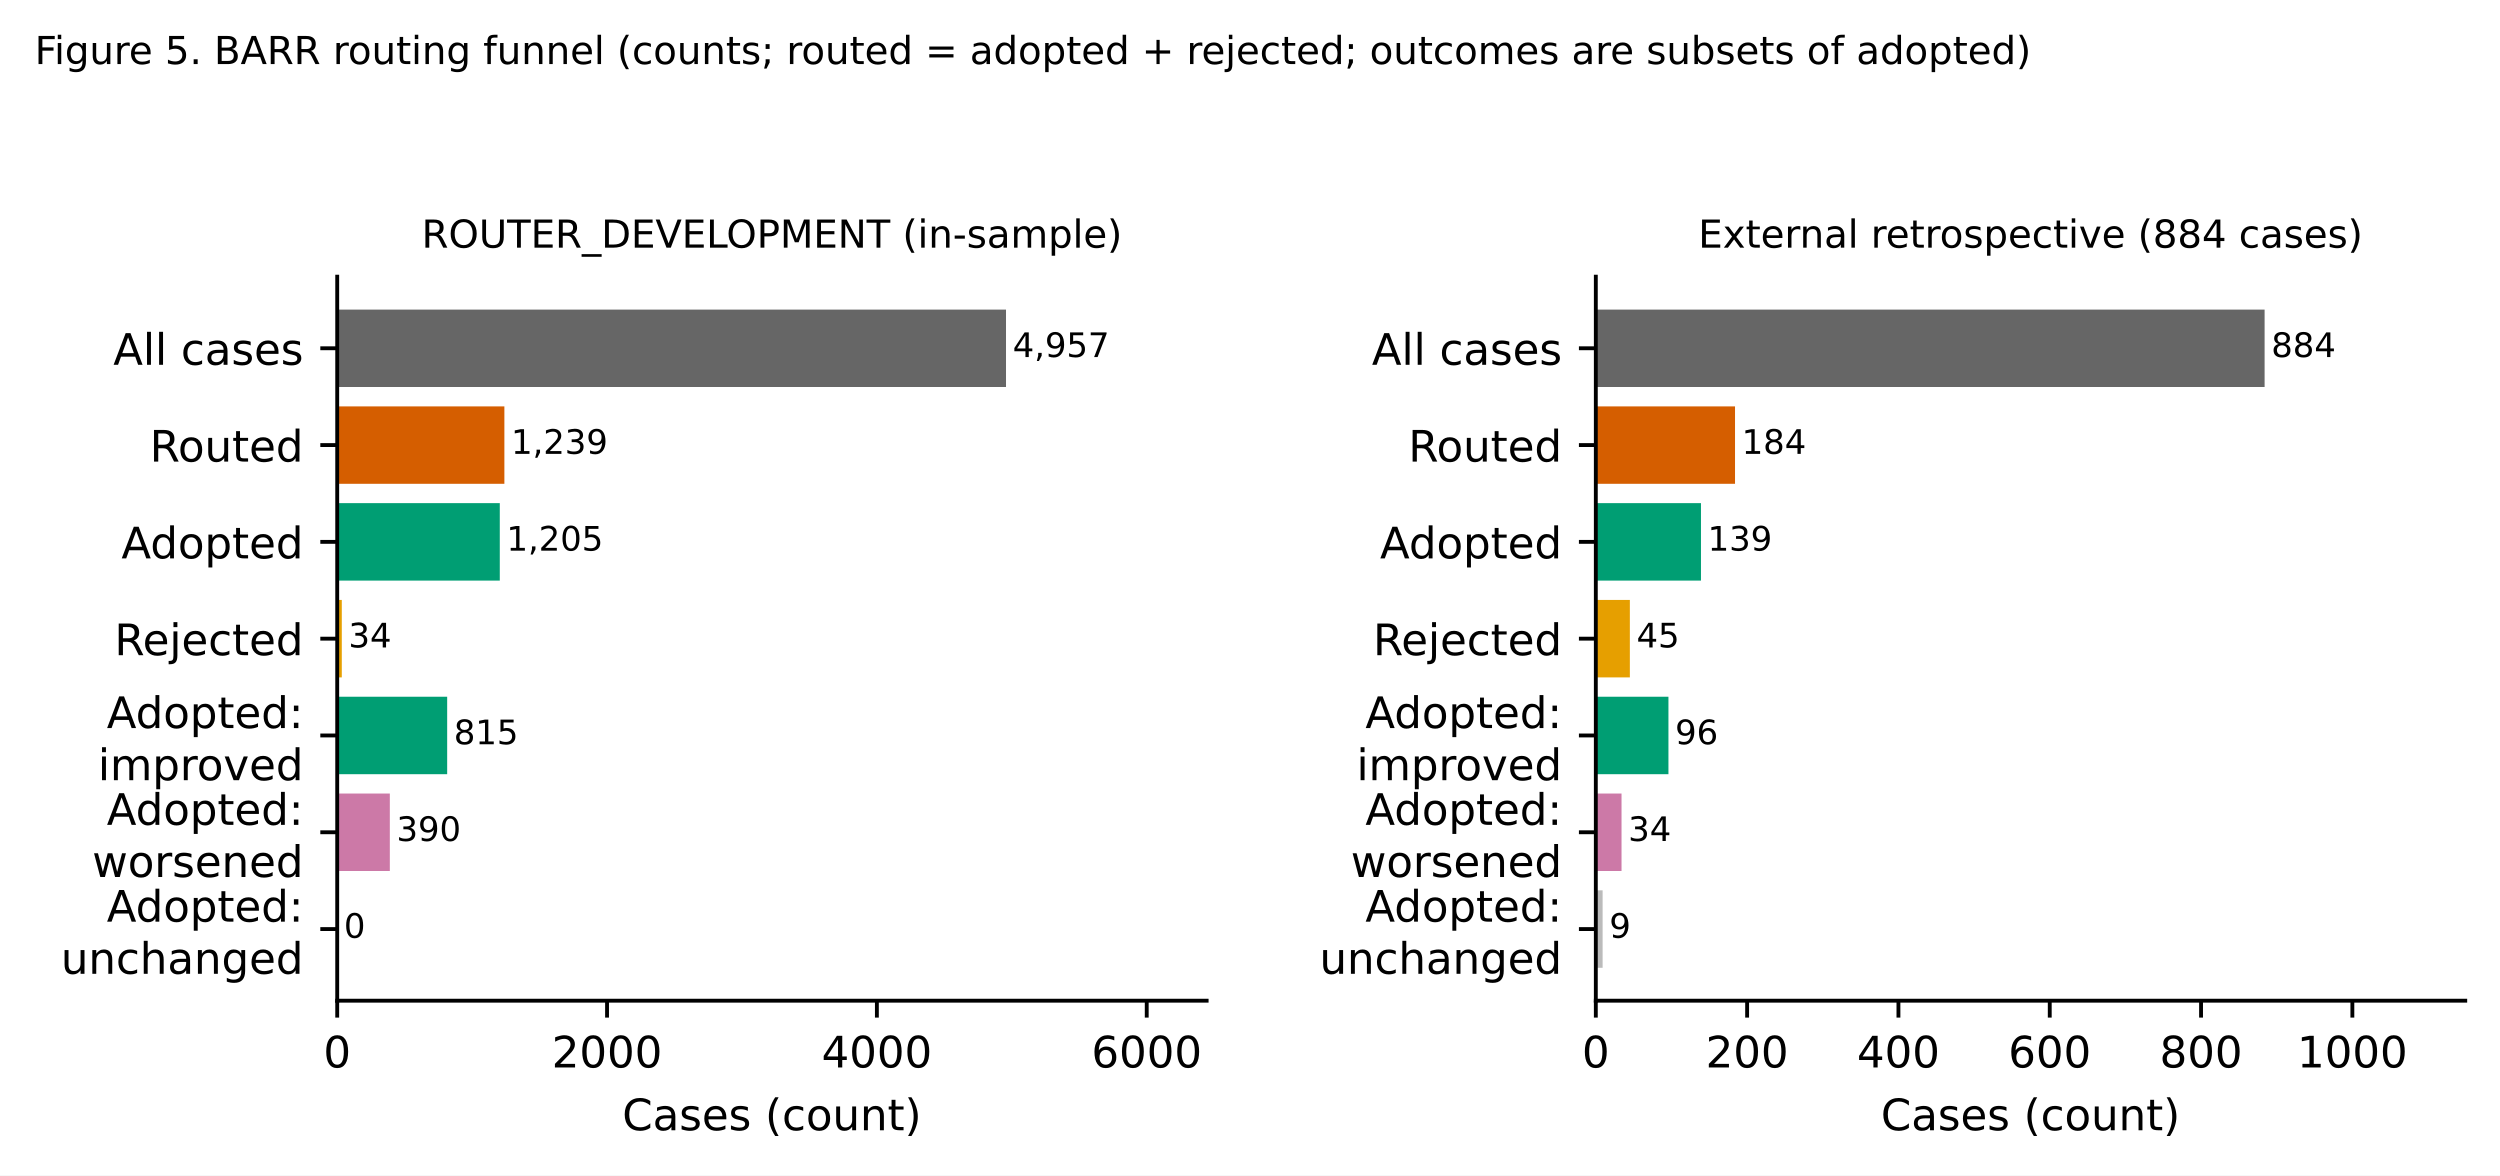
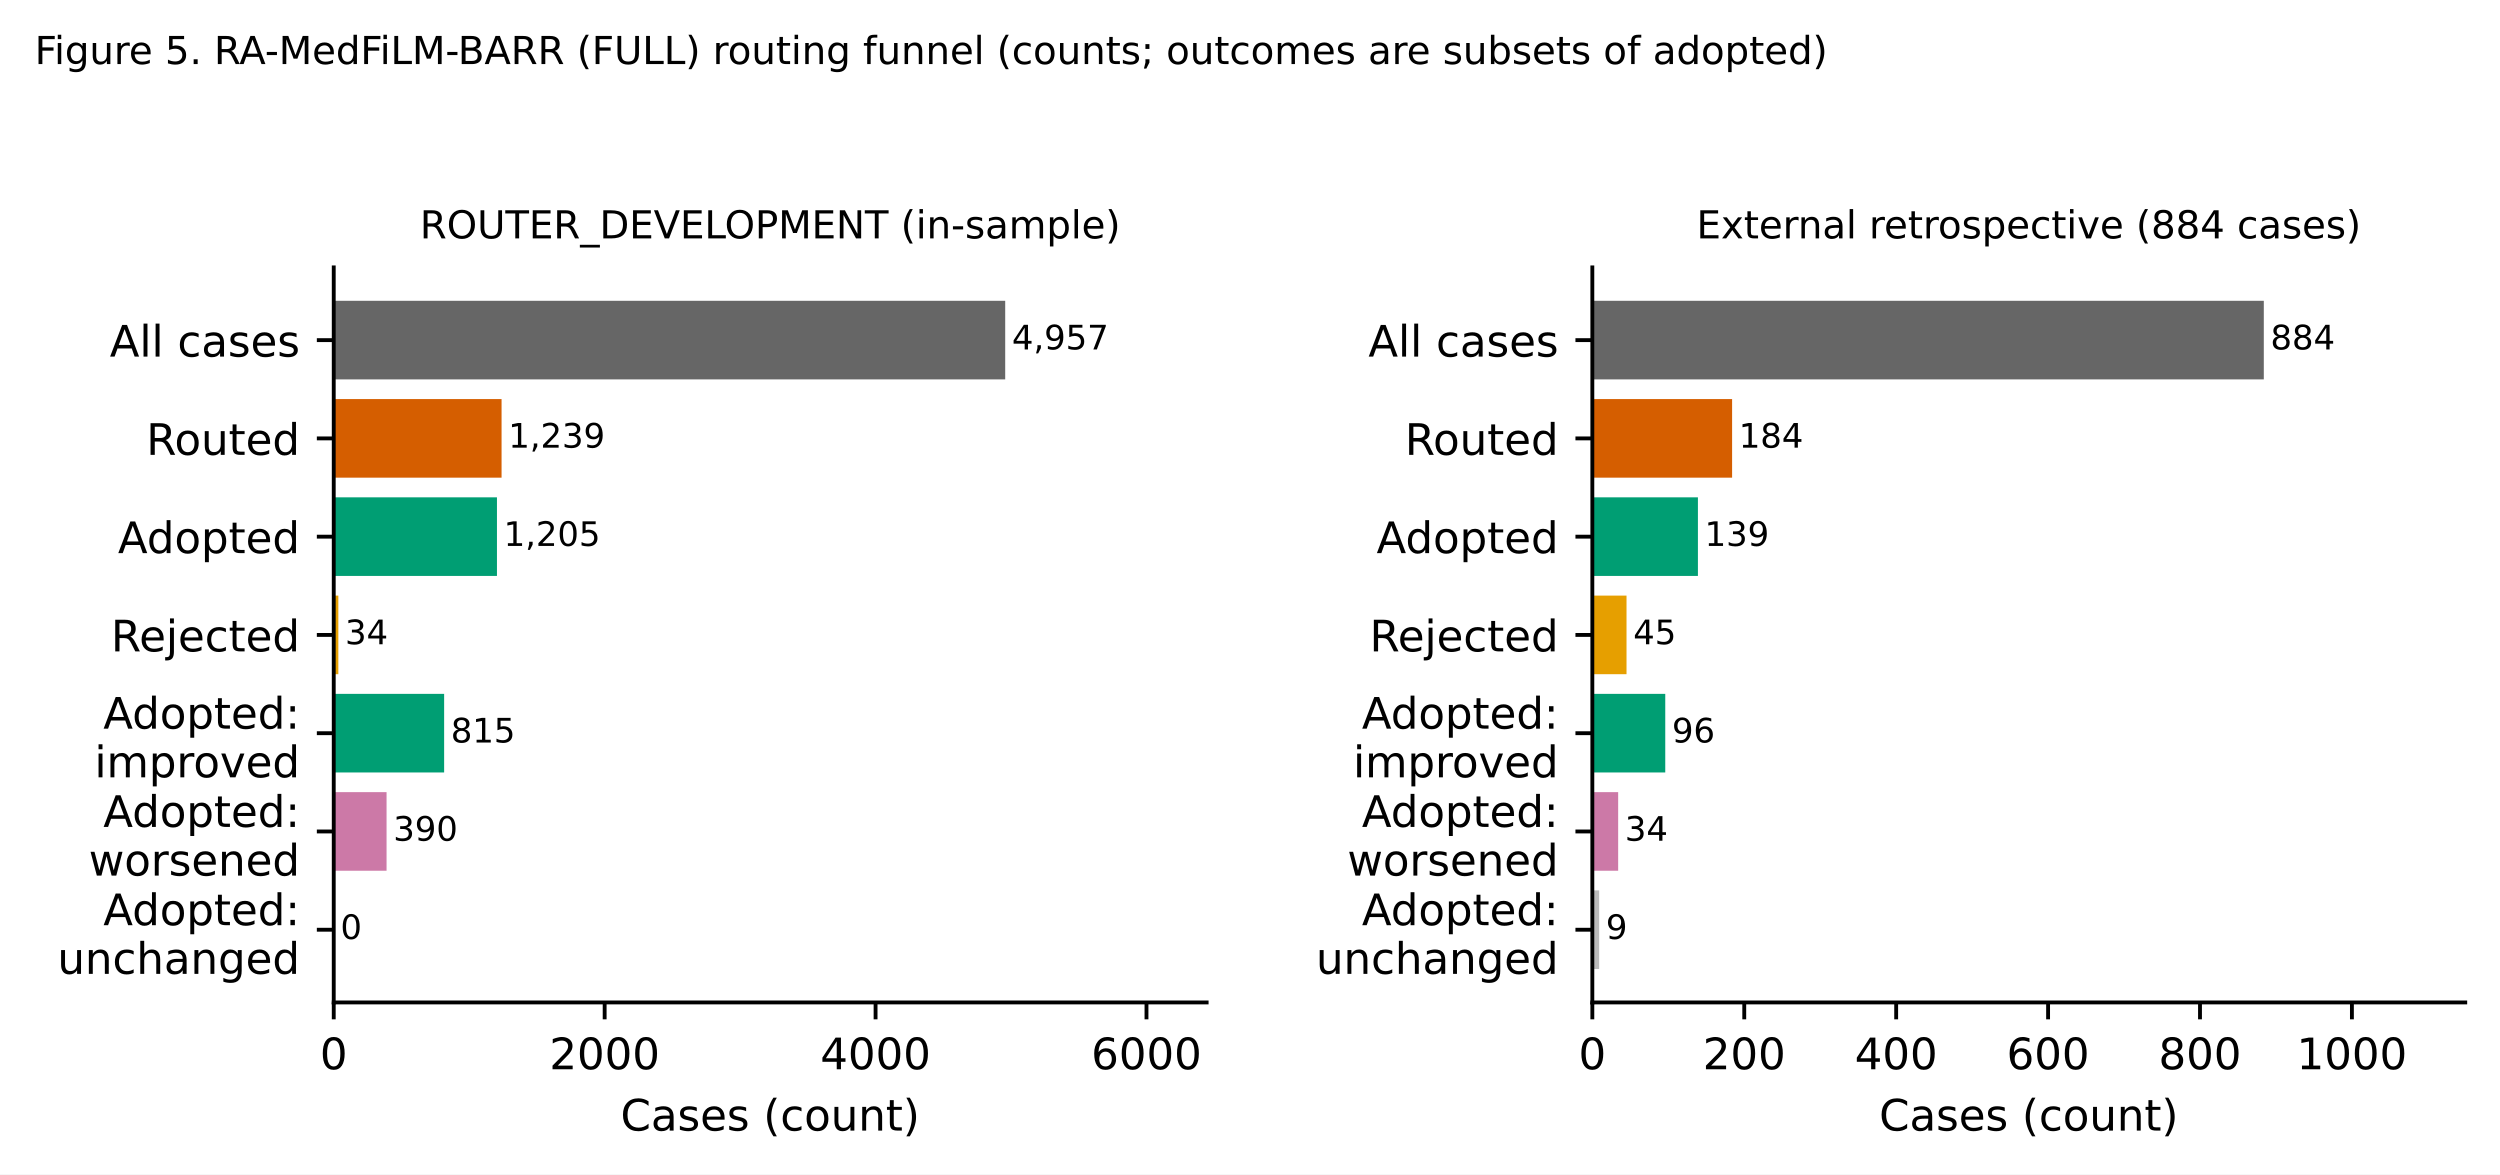
- <svg xmlns="http://www.w3.org/2000/svg" xmlns:xlink="http://www.w3.org/1999/xlink" width="517.896pt" height="243.502pt" viewBox="0 0 517.896 243.502" version="1.1">
+ <svg xmlns="http://www.w3.org/2000/svg" xmlns:xlink="http://www.w3.org/1999/xlink" width="517.896pt" height="243.285pt" viewBox="0 0 517.896 243.285" version="1.1">
  <defs>
    <style type="text/css">*{stroke-linejoin: round; stroke-linecap: butt}</style>
  </defs>
  <g id="figure_1">
    <g id="patch_1">
-       <path d="M 0 243.502  L 517.896 243.502  L 517.896 -0  L 0 -0  z " style="fill: #ffffff" />
+       <path d="M 0 243.285 L 517.896 243.285 L 517.896 0 L 0 0 z " style="fill: #ffffff" />
    </g>
    <g id="axes_1">
      <g id="patch_2">
-         <path d="M 69.856 207.302  L 249.966 207.302  L 249.966 57.314  L 69.856 57.314  z " style="fill: #ffffff" />
+         <path d="M 69.136 207.664 L 249.966 207.664 L 249.966 55.392 L 69.136 55.392 z " style="fill: #ffffff" />
      </g>
      <g id="patch_3">
-         <path d="M 69.856 200.484  L 69.856 200.484  L 69.856 184.443  L 69.856 184.443  z " clip-path="url(#pab71008735)" style="fill: #bbbbbb" />
+         <path d="M 69.136 200.743 L 69.136 200.743 L 69.136 184.457 L 69.136 184.457 z " clip-path="url(#p6bf02bae84)" style="fill: #bbbbbb" />
      </g>
      <g id="patch_4">
-         <path d="M 69.856 180.432  L 80.756 180.432  L 80.756 164.391  L 69.856 164.391  z " clip-path="url(#pab71008735)" style="fill: #cc79a7" />
+         <path d="M 69.136 180.385 L 80.08 180.385 L 80.08 164.1 L 69.136 164.1 z " clip-path="url(#p6bf02bae84)" style="fill: #cc79a7" />
      </g>
      <g id="patch_5">
-         <path d="M 69.856 160.381  L 92.635 160.381  L 92.635 144.339  L 69.856 144.339  z " clip-path="url(#pab71008735)" style="fill: #009e73" />
+         <path d="M 69.136 160.028 L 92.006 160.028 L 92.006 143.742 L 69.136 143.742 z " clip-path="url(#p6bf02bae84)" style="fill: #009e73" />
      </g>
      <g id="patch_6">
-         <path d="M 69.856 140.329  L 70.806 140.329  L 70.806 124.287  L 69.856 124.287  z " clip-path="url(#pab71008735)" style="fill: #e69f00" />
+         <path d="M 69.136 139.671 L 70.09 139.671 L 70.09 123.385 L 69.136 123.385 z " clip-path="url(#p6bf02bae84)" style="fill: #e69f00" />
      </g>
      <g id="patch_7">
-         <path d="M 69.856 120.277  L 103.535 120.277  L 103.535 104.235  L 69.856 104.235  z " clip-path="url(#pab71008735)" style="fill: #009e73" />
+         <path d="M 69.136 119.314 L 102.95 119.314 L 102.95 103.028 L 69.136 103.028 z " clip-path="url(#p6bf02bae84)" style="fill: #009e73" />
      </g>
      <g id="patch_8">
-         <path d="M 69.856 100.225  L 104.486 100.225  L 104.486 84.183  L 69.856 84.183  z " clip-path="url(#pab71008735)" style="fill: #d55e00" />
+         <path d="M 69.136 98.956 L 103.904 98.956 L 103.904 82.671 L 69.136 82.671 z " clip-path="url(#p6bf02bae84)" style="fill: #d55e00" />
      </g>
      <g id="patch_9">
-         <path d="M 69.856 80.173  L 208.402 80.173  L 208.402 64.132  L 69.856 64.132  z " clip-path="url(#pab71008735)" style="fill: #666666" />
+         <path d="M 69.136 78.599 L 208.236 78.599 L 208.236 62.313 L 69.136 62.313 z " clip-path="url(#p6bf02bae84)" style="fill: #666666" />
      </g>
      <g id="matplotlib.axis_1">
        <g id="xtick_1">
          <g id="line2d_1">
            <defs>
-               <path id="m636daeb919" d="M 0 0  L 0 3.5  " style="stroke: #000000; stroke-width: 0.8" />
+               <path id="m636daeb919" d="M 0 0 L 0 3.5 " style="stroke: #000000; stroke-width: 0.8" />
            </defs>
            <g>
-               <use xlink:href="#m636daeb919" x="69.856" y="207.302" style="stroke: #000000; stroke-width: 0.8" />
+               <use xlink:href="#m636daeb919" x="69.136" y="207.664" style="stroke: #000000; stroke-width: 0.8" />
            </g>
          </g>
          <g id="text_1">
-             <text style="font-size: 9px; font-family: 'DejaVu Sans'; text-anchor: middle" x="69.856" y="221.14" transform="rotate(-0 69.856 221.1398)">0</text>
+             <text style="font-size: 9px; font-family: 'DejaVu Sans'; text-anchor: middle" x="69.136" y="221.503" transform="rotate(-0 69.136 221.5026)">0</text>
          </g>
        </g>
        <g id="xtick_2">
          <g id="line2d_2">
            <g>
-               <use xlink:href="#m636daeb919" x="125.755" y="207.302" style="stroke: #000000; stroke-width: 0.8" />
+               <use xlink:href="#m636daeb919" x="125.259" y="207.664" style="stroke: #000000; stroke-width: 0.8" />
            </g>
          </g>
          <g id="text_2">
-             <text style="font-size: 9px; font-family: 'DejaVu Sans'; text-anchor: middle" x="125.755" y="221.14" transform="rotate(-0 125.7552 221.1398)">2000</text>
+             <text style="font-size: 9px; font-family: 'DejaVu Sans'; text-anchor: middle" x="125.259" y="221.503" transform="rotate(-0 125.2587 221.5026)">2000</text>
          </g>
        </g>
        <g id="xtick_3">
          <g id="line2d_3">
            <g>
-               <use xlink:href="#m636daeb919" x="181.654" y="207.302" style="stroke: #000000; stroke-width: 0.8" />
+               <use xlink:href="#m636daeb919" x="181.381" y="207.664" style="stroke: #000000; stroke-width: 0.8" />
            </g>
          </g>
          <g id="text_3">
-             <text style="font-size: 9px; font-family: 'DejaVu Sans'; text-anchor: middle" x="181.654" y="221.14" transform="rotate(-0 181.6544 221.1398)">4000</text>
+             <text style="font-size: 9px; font-family: 'DejaVu Sans'; text-anchor: middle" x="181.381" y="221.503" transform="rotate(-0 181.3813 221.5026)">4000</text>
          </g>
        </g>
        <g id="xtick_4">
          <g id="line2d_4">
            <g>
-               <use xlink:href="#m636daeb919" x="237.554" y="207.302" style="stroke: #000000; stroke-width: 0.8" />
+               <use xlink:href="#m636daeb919" x="237.504" y="207.664" style="stroke: #000000; stroke-width: 0.8" />
            </g>
          </g>
          <g id="text_4">
-             <text style="font-size: 9px; font-family: 'DejaVu Sans'; text-anchor: middle" x="237.554" y="221.14" transform="rotate(-0 237.5536 221.1398)">6000</text>
+             <text style="font-size: 9px; font-family: 'DejaVu Sans'; text-anchor: middle" x="237.504" y="221.503" transform="rotate(-0 237.504 221.5026)">6000</text>
          </g>
        </g>
        <g id="text_5">
-           <text style="font-size: 9px; font-family: 'DejaVu Sans'; text-anchor: middle" x="159.911" y="234.14" transform="rotate(-0 159.911 234.1398)">Cases (count)</text>
+           <text style="font-size: 9px; font-family: 'DejaVu Sans'; text-anchor: middle" x="159.551" y="234.213" transform="rotate(-0 159.551 234.2129)">Cases (count)</text>
        </g>
      </g>
      <g id="matplotlib.axis_2">
        <g id="ytick_1">
          <g id="line2d_5">
            <defs>
-               <path id="ma7c0ddc737" d="M 0 0  L -3.5 0  " style="stroke: #000000; stroke-width: 0.8" />
+               <path id="ma7c0ddc737" d="M 0 0 L -3.5 0 " style="stroke: #000000; stroke-width: 0.8" />
            </defs>
            <g>
-               <use xlink:href="#ma7c0ddc737" x="69.856" y="192.464" style="stroke: #000000; stroke-width: 0.8" />
+               <use xlink:href="#ma7c0ddc737" x="69.136" y="192.6" style="stroke: #000000; stroke-width: 0.8" />
            </g>
          </g>
          <g id="text_6">
-             <text style="font-size: 9px; font-family: 'DejaVu Sans'" transform="translate(22.11131 190.932)">Adopted:</text>
-             <text style="font-size: 9px; font-family: 'DejaVu Sans'" transform="translate(12.61209 201.7345)">unchanged</text>
+             <text style="font-size: 9px; font-family: 'DejaVu Sans'" transform="translate(21.39131 191.6638)">Adopted:</text>
+             <text style="font-size: 9px; font-family: 'DejaVu Sans'" transform="translate(11.89209 201.7418)">unchanged</text>
          </g>
        </g>
        <g id="ytick_2">
          <g id="line2d_6">
            <g>
-               <use xlink:href="#ma7c0ddc737" x="69.856" y="172.412" style="stroke: #000000; stroke-width: 0.8" />
+               <use xlink:href="#ma7c0ddc737" x="69.136" y="172.242" style="stroke: #000000; stroke-width: 0.8" />
            </g>
          </g>
          <g id="text_7">
-             <text style="font-size: 9px; font-family: 'DejaVu Sans'" transform="translate(22.11131 170.8801)">Adopted:</text>
-             <text style="font-size: 9px; font-family: 'DejaVu Sans'" transform="translate(19.10756 181.6826)">worsened</text>
+             <text style="font-size: 9px; font-family: 'DejaVu Sans'" transform="translate(21.39131 171.3066)">Adopted:</text>
+             <text style="font-size: 9px; font-family: 'DejaVu Sans'" transform="translate(18.38756 181.3846)">worsened</text>
          </g>
        </g>
        <g id="ytick_3">
          <g id="line2d_7">
            <g>
-               <use xlink:href="#ma7c0ddc737" x="69.856" y="152.36" style="stroke: #000000; stroke-width: 0.8" />
+               <use xlink:href="#ma7c0ddc737" x="69.136" y="151.885" style="stroke: #000000; stroke-width: 0.8" />
            </g>
          </g>
          <g id="text_8">
-             <text style="font-size: 9px; font-family: 'DejaVu Sans'" transform="translate(22.11131 150.8283)">Adopted:</text>
-             <text style="font-size: 9px; font-family: 'DejaVu Sans'" transform="translate(20.28881 161.6307)">improved</text>
+             <text style="font-size: 9px; font-family: 'DejaVu Sans'" transform="translate(21.39131 150.9494)">Adopted:</text>
+             <text style="font-size: 9px; font-family: 'DejaVu Sans'" transform="translate(19.57303 161.0274)">improved</text>
          </g>
        </g>
        <g id="ytick_4">
          <g id="line2d_8">
            <g>
-               <use xlink:href="#ma7c0ddc737" x="69.856" y="132.308" style="stroke: #000000; stroke-width: 0.8" />
+               <use xlink:href="#ma7c0ddc737" x="69.136" y="131.528" style="stroke: #000000; stroke-width: 0.8" />
            </g>
          </g>
          <g id="text_9">
-             <text style="font-size: 9px; font-family: 'DejaVu Sans'; text-anchor: end" x="62.856" y="135.727" transform="rotate(-0 62.856 135.7272)">Rejected</text>
+             <text style="font-size: 9px; font-family: 'DejaVu Sans'; text-anchor: end" x="62.136" y="134.947" transform="rotate(-0 62.136 134.9473)">Rejected</text>
          </g>
        </g>
        <g id="ytick_5">
          <g id="line2d_9">
            <g>
-               <use xlink:href="#ma7c0ddc737" x="69.856" y="112.256" style="stroke: #000000; stroke-width: 0.8" />
+               <use xlink:href="#ma7c0ddc737" x="69.136" y="111.171" style="stroke: #000000; stroke-width: 0.8" />
            </g>
          </g>
          <g id="text_10">
-             <text style="font-size: 9px; font-family: 'DejaVu Sans'; text-anchor: end" x="62.856" y="115.675" transform="rotate(-0 62.856 115.6753)">Adopted</text>
+             <text style="font-size: 9px; font-family: 'DejaVu Sans'; text-anchor: end" x="62.136" y="114.59" transform="rotate(-0 62.136 114.5901)">Adopted</text>
          </g>
        </g>
        <g id="ytick_6">
          <g id="line2d_10">
            <g>
-               <use xlink:href="#ma7c0ddc737" x="69.856" y="92.204" style="stroke: #000000; stroke-width: 0.8" />
+               <use xlink:href="#ma7c0ddc737" x="69.136" y="90.814" style="stroke: #000000; stroke-width: 0.8" />
            </g>
          </g>
          <g id="text_11">
-             <text style="font-size: 9px; font-family: 'DejaVu Sans'; text-anchor: end" x="62.856" y="95.623" transform="rotate(-0 62.856 95.62343)">Routed</text>
+             <text style="font-size: 9px; font-family: 'DejaVu Sans'; text-anchor: end" x="62.136" y="94.233" transform="rotate(-0 62.136 94.23286)">Routed</text>
          </g>
        </g>
        <g id="ytick_7">
          <g id="line2d_11">
            <g>
-               <use xlink:href="#ma7c0ddc737" x="69.856" y="72.152" style="stroke: #000000; stroke-width: 0.8" />
+               <use xlink:href="#ma7c0ddc737" x="69.136" y="70.456" style="stroke: #000000; stroke-width: 0.8" />
            </g>
          </g>
          <g id="text_12">
-             <text style="font-size: 9px; font-family: 'DejaVu Sans'; text-anchor: end" x="62.856" y="75.572" transform="rotate(-0 62.856 75.57156)">All cases</text>
+             <text style="font-size: 9px; font-family: 'DejaVu Sans'; text-anchor: end" x="62.136" y="73.876" transform="rotate(-0 62.136 73.87564)">All cases</text>
          </g>
        </g>
      </g>
      <g id="patch_10">
-         <path d="M 69.856 207.302  L 69.856 57.314  " style="fill: none; stroke: #000000; stroke-width: 0.8; stroke-linejoin: miter; stroke-linecap: square" />
+         <path d="M 69.136 207.664 L 69.136 55.392 " style="fill: none; stroke: #000000; stroke-width: 0.8; stroke-linejoin: miter; stroke-linecap: square" />
      </g>
      <g id="patch_11">
-         <path d="M 69.856 207.302  L 249.966 207.302  " style="fill: none; stroke: #000000; stroke-width: 0.8; stroke-linejoin: miter; stroke-linecap: square" />
+         <path d="M 69.136 207.664 L 249.966 207.664 " style="fill: none; stroke: #000000; stroke-width: 0.8; stroke-linejoin: miter; stroke-linecap: square" />
      </g>
      <g id="text_13">
-         <text style="font-size: 7px; font-family: 'DejaVu Sans'; text-anchor: start" x="71.241" y="194.282" transform="rotate(-0 71.24146 194.2819)">0</text>
+         <text style="font-size: 7px; font-family: 'DejaVu Sans'; text-anchor: start" x="70.527" y="194.531" transform="rotate(-0 70.527 194.5312)">0</text>
      </g>
      <g id="text_14">
-         <text style="font-size: 7px; font-family: 'DejaVu Sans'; text-anchor: start" x="82.142" y="174.23" transform="rotate(-0 82.1418 174.23)">390</text>
+         <text style="font-size: 7px; font-family: 'DejaVu Sans'; text-anchor: start" x="81.471" y="174.174" transform="rotate(-0 81.47092 174.174)">390</text>
      </g>
      <g id="text_15">
-         <text style="font-size: 7px; font-family: 'DejaVu Sans'; text-anchor: start" x="94.02" y="154.178" transform="rotate(-0 94.02038 154.1781)">815</text>
+         <text style="font-size: 7px; font-family: 'DejaVu Sans'; text-anchor: start" x="93.397" y="153.817" transform="rotate(-0 93.39698 153.8168)">815</text>
      </g>
      <g id="text_16">
-         <text style="font-size: 7px; font-family: 'DejaVu Sans'; text-anchor: start" x="72.192" y="134.126" transform="rotate(-0 72.19175 134.1262)">34</text>
+         <text style="font-size: 7px; font-family: 'DejaVu Sans'; text-anchor: start" x="71.481" y="133.46" transform="rotate(-0 71.48108 133.4596)">34</text>
      </g>
      <g id="text_17">
-         <text style="font-size: 7px; font-family: 'DejaVu Sans'; text-anchor: start" x="104.921" y="114.074" transform="rotate(-0 104.9207 114.0744)">1,205</text>
+         <text style="font-size: 7px; font-family: 'DejaVu Sans'; text-anchor: start" x="104.341" y="113.102" transform="rotate(-0 104.3409 113.1023)">1,205</text>
      </g>
      <g id="text_18">
-         <text style="font-size: 7px; font-family: 'DejaVu Sans'; text-anchor: start" x="105.871" y="94.022" transform="rotate(-0 105.871 94.0225)">1,239</text>
+         <text style="font-size: 7px; font-family: 'DejaVu Sans'; text-anchor: start" x="105.295" y="92.745" transform="rotate(-0 105.295 92.74512)">1,239</text>
      </g>
      <g id="text_19">
-         <text style="font-size: 7px; font-family: 'DejaVu Sans'; text-anchor: start" x="209.788" y="73.971" transform="rotate(-0 209.7876 73.97062)">4,957</text>
+         <text style="font-size: 7px; font-family: 'DejaVu Sans'; text-anchor: start" x="209.627" y="72.388" transform="rotate(-0 209.627 72.38791)">4,957</text>
      </g>
      <g id="text_20">
-         <text style="font-size: 8px; font-family: 'DejaVu Sans'; text-anchor: middle" x="159.911" y="51.314" transform="rotate(-0 159.911 51.31388)">ROUTER_DEVELOPMENT (in-sample)</text>
+         <text style="font-size: 8px; font-family: 'DejaVu Sans'; text-anchor: middle" x="159.551" y="49.392" transform="rotate(-0 159.551 49.392)">ROUTER_DEVELOPMENT (in-sample)</text>
      </g>
    </g>
    <g id="axes_2">
      <g id="patch_12">
-         <path d="M 330.586 207.302  L 510.696 207.302  L 510.696 57.314  L 330.586 57.314  z " style="fill: #ffffff" />
+         <path d="M 329.866 207.664 L 510.696 207.664 L 510.696 55.392 L 329.866 55.392 z " style="fill: #ffffff" />
      </g>
      <g id="patch_13">
-         <path d="M 330.586 200.484  L 331.997 200.484  L 331.997 184.443  L 330.586 184.443  z " clip-path="url(#pa9c54dc36c)" style="fill: #bbbbbb" />
+         <path d="M 329.866 200.743 L 331.282 200.743 L 331.282 184.457 L 329.866 184.457 z " clip-path="url(#p440c0d0d0b)" style="fill: #bbbbbb" />
      </g>
      <g id="patch_14">
-         <path d="M 330.586 180.432  L 335.915 180.432  L 335.915 164.391  L 330.586 164.391  z " clip-path="url(#pa9c54dc36c)" style="fill: #cc79a7" />
+         <path d="M 329.866 180.385 L 335.216 180.385 L 335.216 164.1 L 329.866 164.1 z " clip-path="url(#p440c0d0d0b)" style="fill: #cc79a7" />
      </g>
      <g id="patch_15">
-         <path d="M 330.586 160.381  L 345.632 160.381  L 345.632 144.339  L 330.586 144.339  z " clip-path="url(#pa9c54dc36c)" style="fill: #009e73" />
+         <path d="M 329.866 160.028 L 344.972 160.028 L 344.972 143.742 L 329.866 143.742 z " clip-path="url(#p440c0d0d0b)" style="fill: #009e73" />
      </g>
      <g id="patch_16">
-         <path d="M 330.586 140.329  L 337.639 140.329  L 337.639 124.287  L 330.586 124.287  z " clip-path="url(#pa9c54dc36c)" style="fill: #e69f00" />
+         <path d="M 329.866 139.671 L 336.947 139.671 L 336.947 123.385 L 329.866 123.385 z " clip-path="url(#p440c0d0d0b)" style="fill: #e69f00" />
      </g>
      <g id="patch_17">
-         <path d="M 330.586 120.277  L 352.371 120.277  L 352.371 104.235  L 330.586 104.235  z " clip-path="url(#pa9c54dc36c)" style="fill: #009e73" />
+         <path d="M 329.866 119.314 L 351.738 119.314 L 351.738 103.028 L 329.866 103.028 z " clip-path="url(#p440c0d0d0b)" style="fill: #009e73" />
      </g>
      <g id="patch_18">
-         <path d="M 330.586 100.225  L 359.424 100.225  L 359.424 84.183  L 330.586 84.183  z " clip-path="url(#pa9c54dc36c)" style="fill: #d55e00" />
+         <path d="M 329.866 98.956 L 358.819 98.956 L 358.819 82.671 L 329.866 82.671 z " clip-path="url(#p440c0d0d0b)" style="fill: #d55e00" />
      </g>
      <g id="patch_19">
-         <path d="M 330.586 80.173  L 469.132 80.173  L 469.132 64.132  L 330.586 64.132  z " clip-path="url(#pa9c54dc36c)" style="fill: #666666" />
+         <path d="M 329.866 78.599 L 468.966 78.599 L 468.966 62.313 L 329.866 62.313 z " clip-path="url(#p440c0d0d0b)" style="fill: #666666" />
      </g>
      <g id="matplotlib.axis_3">
        <g id="xtick_5">
          <g id="line2d_12">
            <g>
-               <use xlink:href="#m636daeb919" x="330.586" y="207.302" style="stroke: #000000; stroke-width: 0.8" />
+               <use xlink:href="#m636daeb919" x="329.866" y="207.664" style="stroke: #000000; stroke-width: 0.8" />
            </g>
          </g>
          <g id="text_21">
-             <text style="font-size: 9px; font-family: 'DejaVu Sans'; text-anchor: middle" x="330.586" y="221.14" transform="rotate(-0 330.586 221.1398)">0</text>
+             <text style="font-size: 9px; font-family: 'DejaVu Sans'; text-anchor: middle" x="329.866" y="221.503" transform="rotate(-0 329.866 221.5026)">0</text>
          </g>
        </g>
        <g id="xtick_6">
          <g id="line2d_13">
            <g>
-               <use xlink:href="#m636daeb919" x="361.931" y="207.302" style="stroke: #000000; stroke-width: 0.8" />
+               <use xlink:href="#m636daeb919" x="361.337" y="207.664" style="stroke: #000000; stroke-width: 0.8" />
            </g>
          </g>
          <g id="text_22">
-             <text style="font-size: 9px; font-family: 'DejaVu Sans'; text-anchor: middle" x="361.931" y="221.14" transform="rotate(-0 361.9313 221.1398)">200</text>
+             <text style="font-size: 9px; font-family: 'DejaVu Sans'; text-anchor: middle" x="361.337" y="221.503" transform="rotate(-0 361.3366 221.5026)">200</text>
          </g>
        </g>
        <g id="xtick_7">
          <g id="line2d_14">
            <g>
-               <use xlink:href="#m636daeb919" x="393.277" y="207.302" style="stroke: #000000; stroke-width: 0.8" />
+               <use xlink:href="#m636daeb919" x="392.807" y="207.664" style="stroke: #000000; stroke-width: 0.8" />
            </g>
          </g>
          <g id="text_23">
-             <text style="font-size: 9px; font-family: 'DejaVu Sans'; text-anchor: middle" x="393.277" y="221.14" transform="rotate(-0 393.2766 221.1398)">400</text>
+             <text style="font-size: 9px; font-family: 'DejaVu Sans'; text-anchor: middle" x="392.807" y="221.503" transform="rotate(-0 392.8072 221.5026)">400</text>
          </g>
        </g>
        <g id="xtick_8">
          <g id="line2d_15">
            <g>
-               <use xlink:href="#m636daeb919" x="424.622" y="207.302" style="stroke: #000000; stroke-width: 0.8" />
+               <use xlink:href="#m636daeb919" x="424.278" y="207.664" style="stroke: #000000; stroke-width: 0.8" />
            </g>
          </g>
          <g id="text_24">
-             <text style="font-size: 9px; font-family: 'DejaVu Sans'; text-anchor: middle" x="424.622" y="221.14" transform="rotate(-0 424.6219 221.1398)">600</text>
+             <text style="font-size: 9px; font-family: 'DejaVu Sans'; text-anchor: middle" x="424.278" y="221.503" transform="rotate(-0 424.2778 221.5026)">600</text>
          </g>
        </g>
        <g id="xtick_9">
          <g id="line2d_16">
            <g>
-               <use xlink:href="#m636daeb919" x="455.967" y="207.302" style="stroke: #000000; stroke-width: 0.8" />
+               <use xlink:href="#m636daeb919" x="455.748" y="207.664" style="stroke: #000000; stroke-width: 0.8" />
            </g>
          </g>
          <g id="text_25">
-             <text style="font-size: 9px; font-family: 'DejaVu Sans'; text-anchor: middle" x="455.967" y="221.14" transform="rotate(-0 455.9671 221.1398)">800</text>
+             <text style="font-size: 9px; font-family: 'DejaVu Sans'; text-anchor: middle" x="455.748" y="221.503" transform="rotate(-0 455.7484 221.5026)">800</text>
          </g>
        </g>
        <g id="xtick_10">
          <g id="line2d_17">
            <g>
-               <use xlink:href="#m636daeb919" x="487.312" y="207.302" style="stroke: #000000; stroke-width: 0.8" />
+               <use xlink:href="#m636daeb919" x="487.219" y="207.664" style="stroke: #000000; stroke-width: 0.8" />
            </g>
          </g>
          <g id="text_26">
-             <text style="font-size: 9px; font-family: 'DejaVu Sans'; text-anchor: middle" x="487.312" y="221.14" transform="rotate(-0 487.3124 221.1398)">1000</text>
+             <text style="font-size: 9px; font-family: 'DejaVu Sans'; text-anchor: middle" x="487.219" y="221.503" transform="rotate(-0 487.2189 221.5026)">1000</text>
          </g>
        </g>
        <g id="text_27">
-           <text style="font-size: 9px; font-family: 'DejaVu Sans'; text-anchor: middle" x="420.641" y="234.14" transform="rotate(-0 420.641 234.1398)">Cases (count)</text>
+           <text style="font-size: 9px; font-family: 'DejaVu Sans'; text-anchor: middle" x="420.281" y="234.213" transform="rotate(-0 420.281 234.2129)">Cases (count)</text>
        </g>
      </g>
      <g id="matplotlib.axis_4">
        <g id="ytick_8">
          <g id="line2d_18">
            <g>
-               <use xlink:href="#ma7c0ddc737" x="330.586" y="192.464" style="stroke: #000000; stroke-width: 0.8" />
+               <use xlink:href="#ma7c0ddc737" x="329.866" y="192.6" style="stroke: #000000; stroke-width: 0.8" />
            </g>
          </g>
          <g id="text_28">
-             <text style="font-size: 9px; font-family: 'DejaVu Sans'" transform="translate(282.8413 190.932)">Adopted:</text>
-             <text style="font-size: 9px; font-family: 'DejaVu Sans'" transform="translate(273.3421 201.7345)">unchanged</text>
+             <text style="font-size: 9px; font-family: 'DejaVu Sans'" transform="translate(282.1213 191.6638)">Adopted:</text>
+             <text style="font-size: 9px; font-family: 'DejaVu Sans'" transform="translate(272.6221 201.7418)">unchanged</text>
          </g>
        </g>
        <g id="ytick_9">
          <g id="line2d_19">
            <g>
-               <use xlink:href="#ma7c0ddc737" x="330.586" y="172.412" style="stroke: #000000; stroke-width: 0.8" />
+               <use xlink:href="#ma7c0ddc737" x="329.866" y="172.242" style="stroke: #000000; stroke-width: 0.8" />
            </g>
          </g>
          <g id="text_29">
-             <text style="font-size: 9px; font-family: 'DejaVu Sans'" transform="translate(282.8413 170.8801)">Adopted:</text>
-             <text style="font-size: 9px; font-family: 'DejaVu Sans'" transform="translate(279.8376 181.6826)">worsened</text>
+             <text style="font-size: 9px; font-family: 'DejaVu Sans'" transform="translate(282.1213 171.3066)">Adopted:</text>
+             <text style="font-size: 9px; font-family: 'DejaVu Sans'" transform="translate(279.1176 181.3846)">worsened</text>
          </g>
        </g>
        <g id="ytick_10">
          <g id="line2d_20">
            <g>
-               <use xlink:href="#ma7c0ddc737" x="330.586" y="152.36" style="stroke: #000000; stroke-width: 0.8" />
+               <use xlink:href="#ma7c0ddc737" x="329.866" y="151.885" style="stroke: #000000; stroke-width: 0.8" />
            </g>
          </g>
          <g id="text_30">
-             <text style="font-size: 9px; font-family: 'DejaVu Sans'" transform="translate(282.8413 150.8283)">Adopted:</text>
-             <text style="font-size: 9px; font-family: 'DejaVu Sans'" transform="translate(281.0188 161.6307)">improved</text>
+             <text style="font-size: 9px; font-family: 'DejaVu Sans'" transform="translate(282.1213 150.9494)">Adopted:</text>
+             <text style="font-size: 9px; font-family: 'DejaVu Sans'" transform="translate(280.303 161.0274)">improved</text>
          </g>
        </g>
        <g id="ytick_11">
          <g id="line2d_21">
            <g>
-               <use xlink:href="#ma7c0ddc737" x="330.586" y="132.308" style="stroke: #000000; stroke-width: 0.8" />
+               <use xlink:href="#ma7c0ddc737" x="329.866" y="131.528" style="stroke: #000000; stroke-width: 0.8" />
            </g>
          </g>
          <g id="text_31">
-             <text style="font-size: 9px; font-family: 'DejaVu Sans'; text-anchor: end" x="323.586" y="135.727" transform="rotate(-0 323.586 135.7272)">Rejected</text>
+             <text style="font-size: 9px; font-family: 'DejaVu Sans'; text-anchor: end" x="322.866" y="134.947" transform="rotate(-0 322.866 134.9473)">Rejected</text>
          </g>
        </g>
        <g id="ytick_12">
          <g id="line2d_22">
            <g>
-               <use xlink:href="#ma7c0ddc737" x="330.586" y="112.256" style="stroke: #000000; stroke-width: 0.8" />
+               <use xlink:href="#ma7c0ddc737" x="329.866" y="111.171" style="stroke: #000000; stroke-width: 0.8" />
            </g>
          </g>
          <g id="text_32">
-             <text style="font-size: 9px; font-family: 'DejaVu Sans'; text-anchor: end" x="323.586" y="115.675" transform="rotate(-0 323.586 115.6753)">Adopted</text>
+             <text style="font-size: 9px; font-family: 'DejaVu Sans'; text-anchor: end" x="322.866" y="114.59" transform="rotate(-0 322.866 114.5901)">Adopted</text>
          </g>
        </g>
        <g id="ytick_13">
          <g id="line2d_23">
            <g>
-               <use xlink:href="#ma7c0ddc737" x="330.586" y="92.204" style="stroke: #000000; stroke-width: 0.8" />
+               <use xlink:href="#ma7c0ddc737" x="329.866" y="90.814" style="stroke: #000000; stroke-width: 0.8" />
            </g>
          </g>
          <g id="text_33">
-             <text style="font-size: 9px; font-family: 'DejaVu Sans'; text-anchor: end" x="323.586" y="95.623" transform="rotate(-0 323.586 95.62343)">Routed</text>
+             <text style="font-size: 9px; font-family: 'DejaVu Sans'; text-anchor: end" x="322.866" y="94.233" transform="rotate(-0 322.866 94.23286)">Routed</text>
          </g>
        </g>
        <g id="ytick_14">
          <g id="line2d_24">
            <g>
-               <use xlink:href="#ma7c0ddc737" x="330.586" y="72.152" style="stroke: #000000; stroke-width: 0.8" />
+               <use xlink:href="#ma7c0ddc737" x="329.866" y="70.456" style="stroke: #000000; stroke-width: 0.8" />
            </g>
          </g>
          <g id="text_34">
-             <text style="font-size: 9px; font-family: 'DejaVu Sans'; text-anchor: end" x="323.586" y="75.572" transform="rotate(-0 323.586 75.57156)">All cases</text>
+             <text style="font-size: 9px; font-family: 'DejaVu Sans'; text-anchor: end" x="322.866" y="73.876" transform="rotate(-0 322.866 73.87564)">All cases</text>
          </g>
        </g>
      </g>
      <g id="patch_20">
-         <path d="M 330.586 207.302  L 330.586 57.314  " style="fill: none; stroke: #000000; stroke-width: 0.8; stroke-linejoin: miter; stroke-linecap: square" />
+         <path d="M 329.866 207.664 L 329.866 55.392 " style="fill: none; stroke: #000000; stroke-width: 0.8; stroke-linejoin: miter; stroke-linecap: square" />
      </g>
      <g id="patch_21">
-         <path d="M 330.586 207.302  L 510.696 207.302  " style="fill: none; stroke: #000000; stroke-width: 0.8; stroke-linejoin: miter; stroke-linecap: square" />
+         <path d="M 329.866 207.664 L 510.696 207.664 " style="fill: none; stroke: #000000; stroke-width: 0.8; stroke-linejoin: miter; stroke-linecap: square" />
      </g>
      <g id="text_35">
-         <text style="font-size: 7px; font-family: 'DejaVu Sans'; text-anchor: start" x="333.382" y="194.282" transform="rotate(-0 333.382 194.2819)">9</text>
+         <text style="font-size: 7px; font-family: 'DejaVu Sans'; text-anchor: start" x="332.673" y="194.531" transform="rotate(-0 332.6732 194.5312)">9</text>
      </g>
      <g id="text_36">
-         <text style="font-size: 7px; font-family: 'DejaVu Sans'; text-anchor: start" x="337.3" y="174.23" transform="rotate(-0 337.3002 174.23)">34</text>
+         <text style="font-size: 7px; font-family: 'DejaVu Sans'; text-anchor: start" x="336.607" y="174.174" transform="rotate(-0 336.607 174.174)">34</text>
      </g>
      <g id="text_37">
-         <text style="font-size: 7px; font-family: 'DejaVu Sans'; text-anchor: start" x="347.017" y="154.178" transform="rotate(-0 347.0172 154.1781)">96</text>
+         <text style="font-size: 7px; font-family: 'DejaVu Sans'; text-anchor: start" x="346.363" y="153.817" transform="rotate(-0 346.3629 153.8168)">96</text>
      </g>
      <g id="text_38">
-         <text style="font-size: 7px; font-family: 'DejaVu Sans'; text-anchor: start" x="339.024" y="134.126" transform="rotate(-0 339.0242 134.1262)">45</text>
+         <text style="font-size: 7px; font-family: 'DejaVu Sans'; text-anchor: start" x="338.338" y="133.46" transform="rotate(-0 338.3379 133.4596)">45</text>
      </g>
      <g id="text_39">
-         <text style="font-size: 7px; font-family: 'DejaVu Sans'; text-anchor: start" x="353.756" y="114.074" transform="rotate(-0 353.7564 114.0744)">139</text>
+         <text style="font-size: 7px; font-family: 'DejaVu Sans'; text-anchor: start" x="353.129" y="113.102" transform="rotate(-0 353.1291 113.1023)">139</text>
      </g>
      <g id="text_40">
-         <text style="font-size: 7px; font-family: 'DejaVu Sans'; text-anchor: start" x="360.809" y="94.022" transform="rotate(-0 360.8091 94.0225)">184</text>
+         <text style="font-size: 7px; font-family: 'DejaVu Sans'; text-anchor: start" x="360.21" y="92.745" transform="rotate(-0 360.2099 92.74512)">184</text>
      </g>
      <g id="text_41">
-         <text style="font-size: 7px; font-family: 'DejaVu Sans'; text-anchor: start" x="470.518" y="73.971" transform="rotate(-0 470.5176 73.97062)">884</text>
+         <text style="font-size: 7px; font-family: 'DejaVu Sans'; text-anchor: start" x="470.357" y="72.388" transform="rotate(-0 470.357 72.38791)">884</text>
      </g>
      <g id="text_42">
-         <text style="font-size: 8px; font-family: 'DejaVu Sans'; text-anchor: middle" x="420.641" y="51.314" transform="rotate(-0 420.641 51.31388)">External retrospective (884 cases)</text>
+         <text style="font-size: 8px; font-family: 'DejaVu Sans'; text-anchor: middle" x="420.281" y="49.392" transform="rotate(-0 420.281 49.392)">External retrospective (884 cases)</text>
      </g>
    </g>
    <g id="text_43">
-       <text style="font-size: 8px; font-family: 'DejaVu Sans'; text-anchor: start" x="7.2" y="13.279" transform="rotate(-0 7.2 13.27875)">Figure 5. BARR routing funnel (counts; routed = adopted + rejected; outcomes are subsets of adopted)</text>
+       <text style="font-size: 8px; font-family: 'DejaVu Sans'; text-anchor: start" x="7.2" y="13.279" transform="rotate(-0 7.2 13.27875)">Figure 5. RA-MedFiLM-BARR (FULL) routing funnel (counts; outcomes are subsets of adopted)</text>
    </g>
  </g>
  <defs>
-     <clipPath id="pab71008735">
-       <rect x="69.856" y="57.314" width="180.11" height="149.988" />
+     <clipPath id="p6bf02bae84">
+       <rect x="69.136" y="55.392" width="180.83" height="152.272" />
    </clipPath>
-     <clipPath id="pa9c54dc36c">
-       <rect x="330.586" y="57.314" width="180.11" height="149.988" />
+     <clipPath id="p440c0d0d0b">
+       <rect x="329.866" y="55.392" width="180.83" height="152.272" />
    </clipPath>
  </defs>
</svg>
